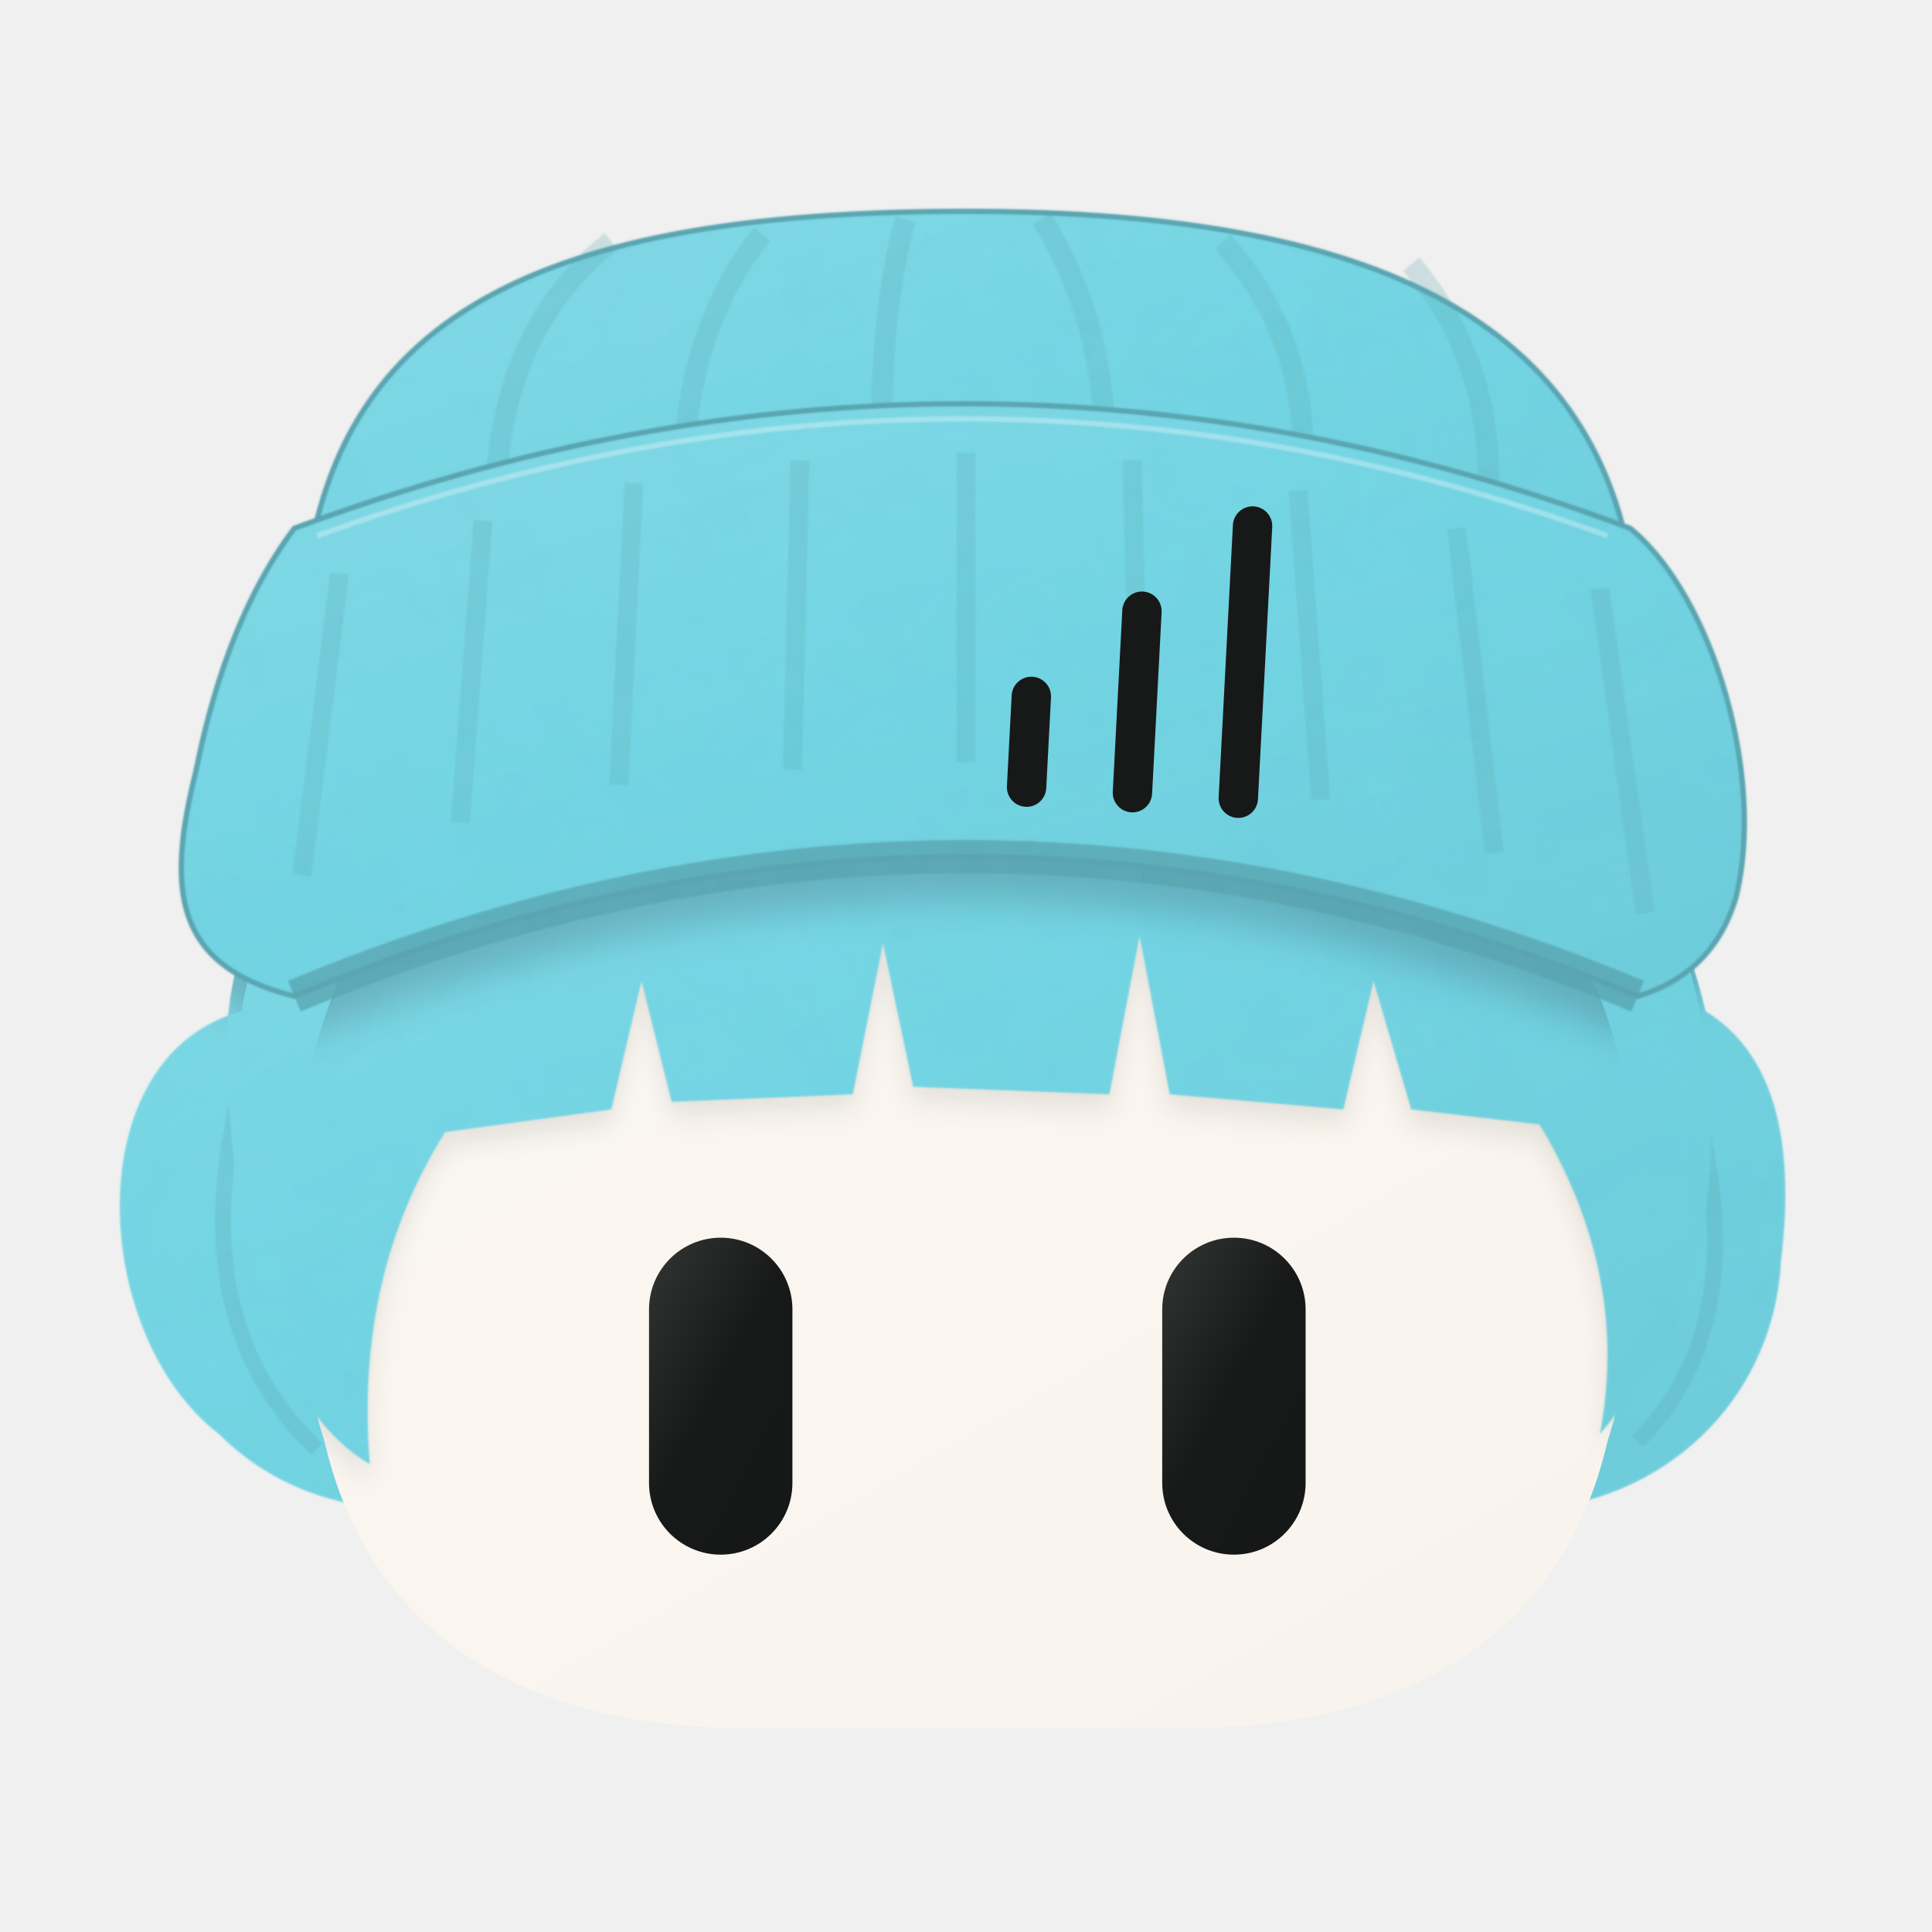
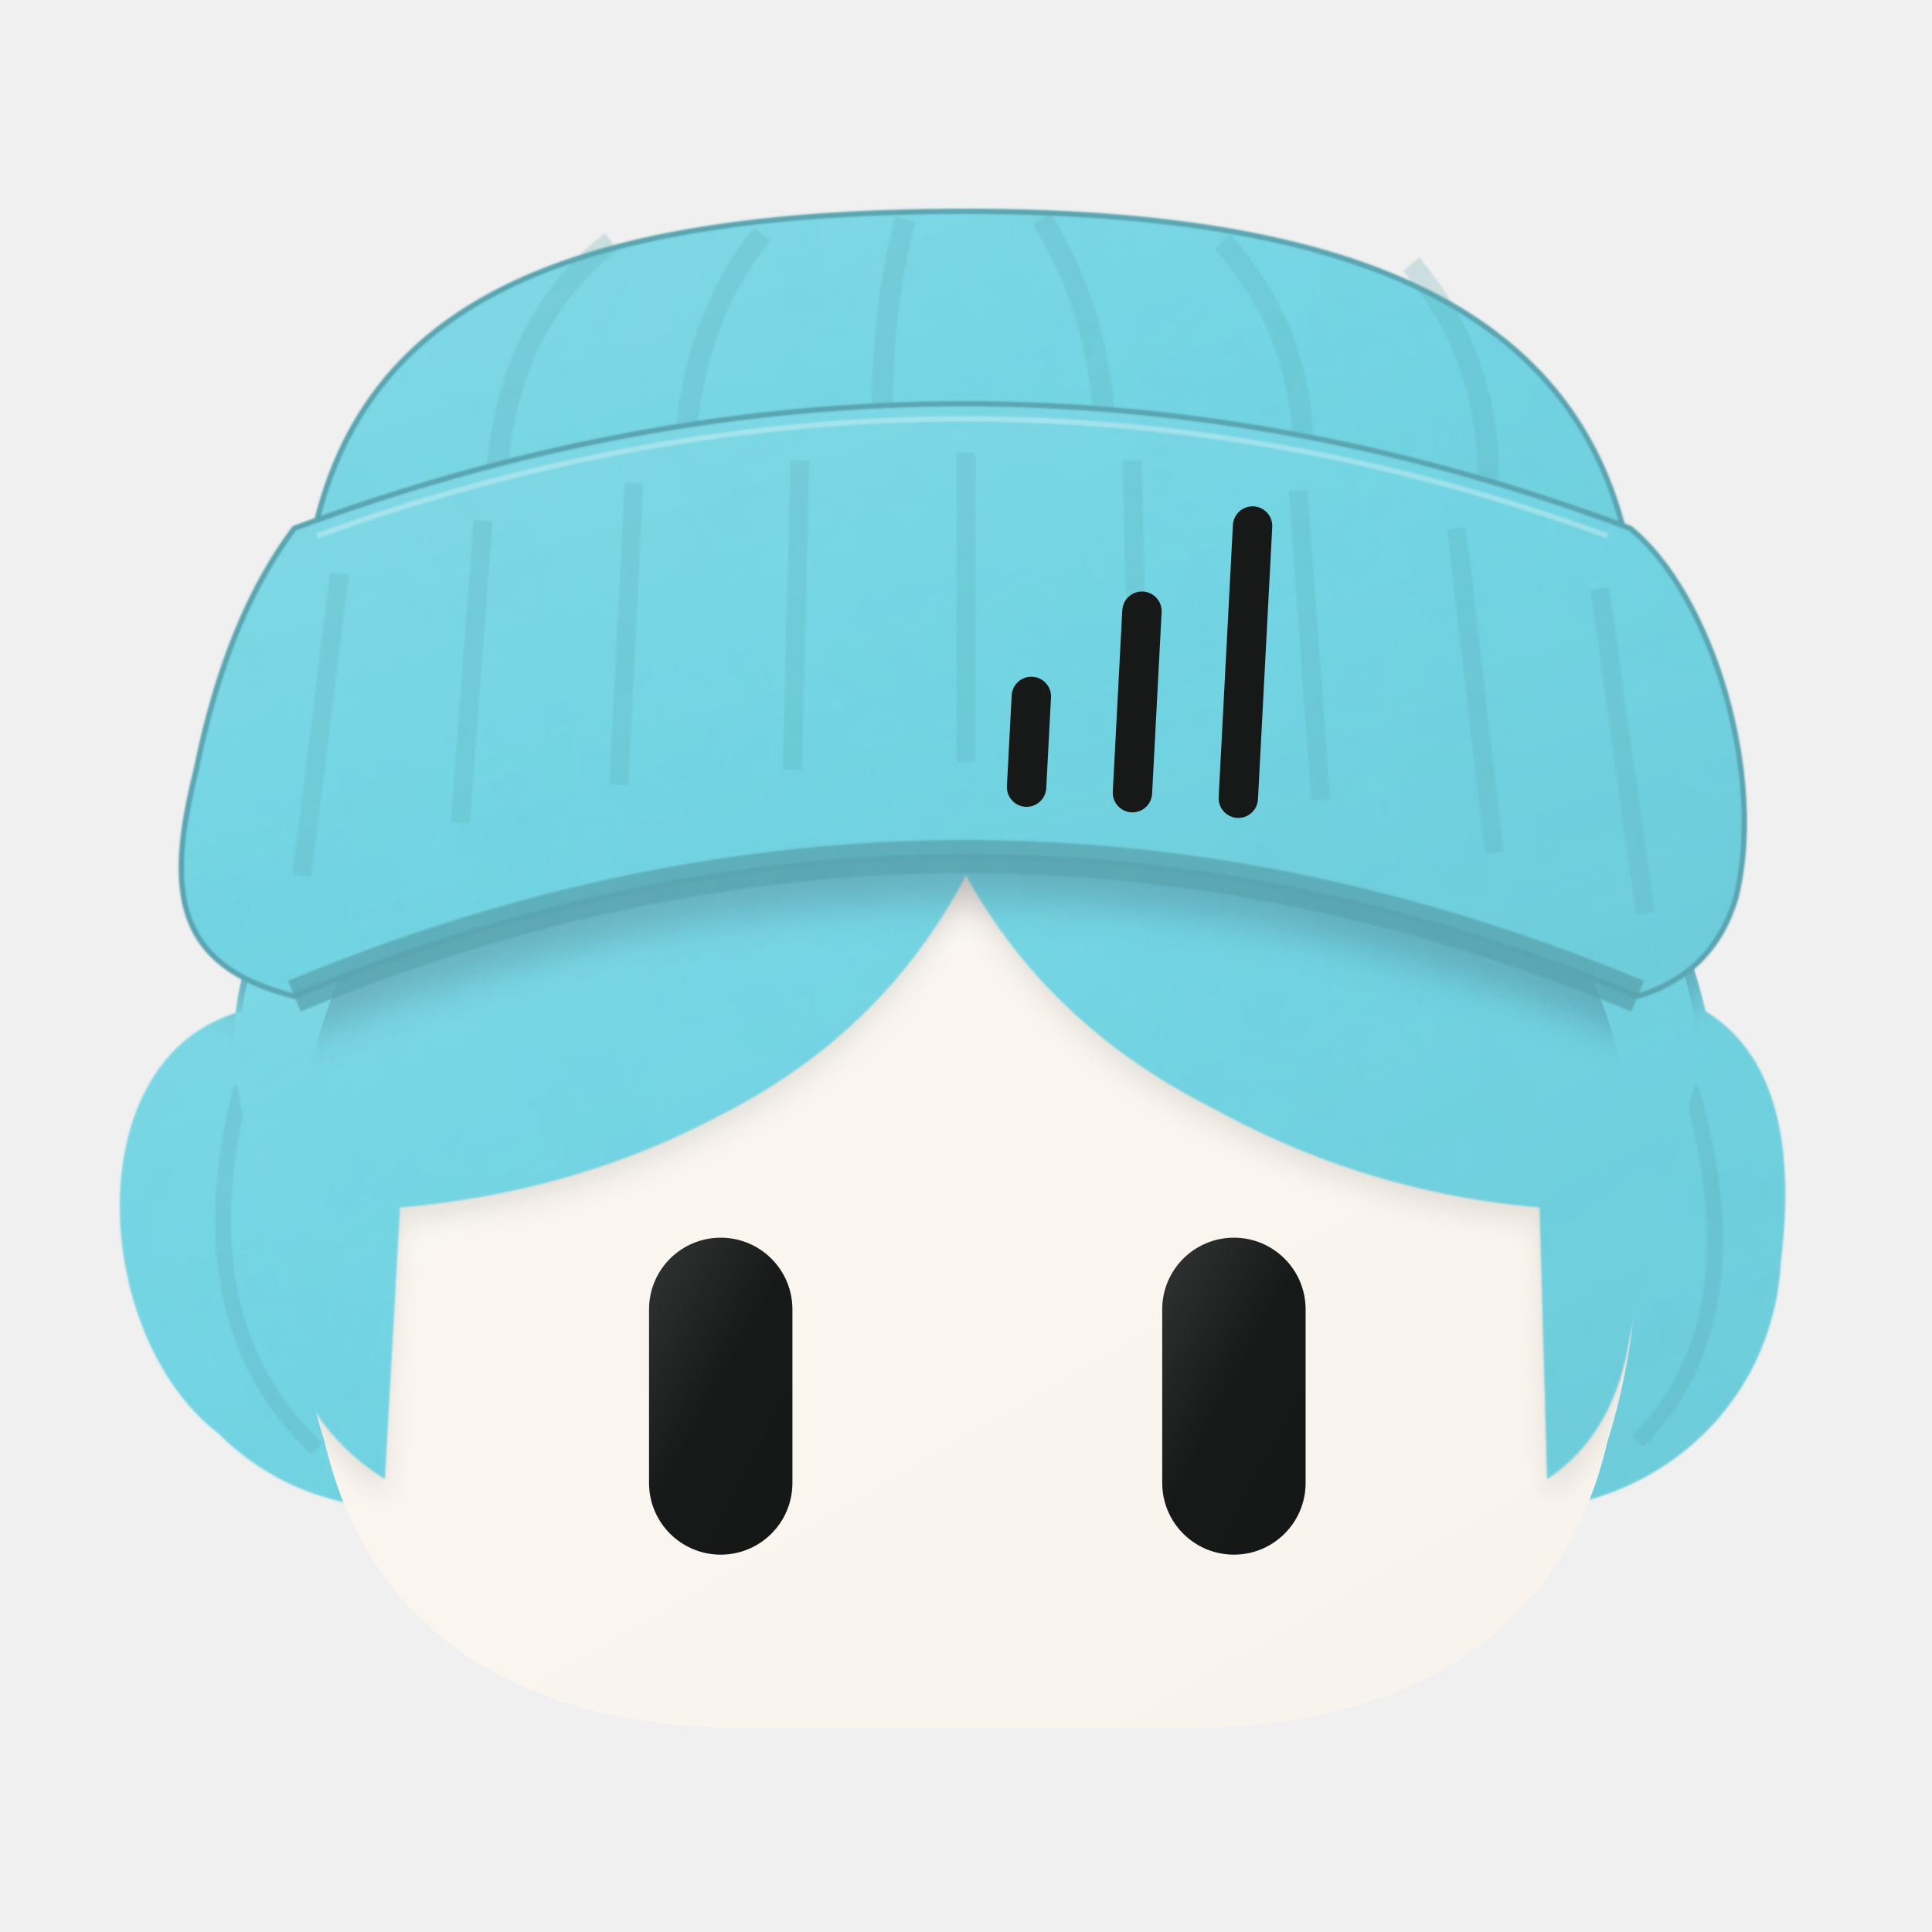
<svg xmlns="http://www.w3.org/2000/svg" viewBox="0 0 256 256" width="256" height="256" role="img">
  <defs>
-     <clipPath id="avatar-contact-receiver-fringe-hair-crop-face-round" clipPathUnits="userSpaceOnUse">
+     <clipPath id="avatar-contact-receiver-fringe-hair-curtain-face-round" clipPathUnits="userSpaceOnUse">
      <path d="M48 124C38 140 36 169 43 191C49 217 70 229 99 229H157C186 229 207 217 213 191C220 169 218 140 208 124C185 105 71 105 48 124Z" fill="#000000" />
    </clipPath>
-     <filter id="avatar-contact-shadow-fringe-hair-crop-face-round" filterUnits="userSpaceOnUse" x="0" y="0" width="256" height="256" color-interpolation-filters="sRGB">
+     <filter id="avatar-contact-shadow-fringe-hair-curtain-face-round" filterUnits="userSpaceOnUse" x="0" y="0" width="256" height="256" color-interpolation-filters="sRGB">
      <feGaussianBlur in="SourceAlpha" stdDeviation="1.6" />
      <feOffset dy="2" result="contact-alpha" />
      <feFlood flood-color="#201a28" flood-opacity="0.09" />
      <feComposite in2="contact-alpha" operator="in" />
    </filter>
-     <clipPath id="avatar-contact-receiver-hat-hat-beanie-hair-crop-hair-crop-back-face-round" clipPathUnits="userSpaceOnUse">
+     <clipPath id="avatar-contact-receiver-hat-hat-beanie-hair-curtain-hair-crop-back-face-round" clipPathUnits="userSpaceOnUse">
      <path d="M48 124C38 140 36 169 43 191C49 217 70 229 99 229H157C186 229 207 217 213 191C220 169 218 140 208 124C185 105 71 105 48 124Z" fill="#000000" />
-       <path d="M30 141C29 103 68 83 127 83C184 83 224 102 226 141Q230 169 212 190Q216 169 204 149L187 147L182 130L178 147L155 145L151 124L147 145L121 144L117 125L113 145L89 146L85 130L81 147L59 150Q47 169 49 194Q32 184 30 141Z" fill="#000000" />
+       <path d="M31 142C29 106 68 85 128 85C188 85 225 107 225 142L216 177Q214 190 205 196L204 160Q181 158 161 147Q139 136 128 116Q117 137 95 148Q76 158 53 160L51 196Q40 189 38 177Z" fill="#000000" />
      <path d="M32 134C10 140 12 177 29 190Q38 199 52 200H203C220 199 235 186 236 167Q239 142 226 134C216 92 181 84 128 84C75 84 39 94 32 134Z" fill="#000000" />
      <path d="M32 144Q24 175 42 192M224 144Q233 175 217 191" fill="none" stroke="#000000" stroke-width="2.1" stroke-opacity="0.25" />
    </clipPath>
-     <filter id="avatar-contact-shadow-hat-hat-beanie-hair-crop-hair-crop-back-face-round" filterUnits="userSpaceOnUse" x="0" y="0" width="256" height="256" color-interpolation-filters="sRGB">
+     <filter id="avatar-contact-shadow-hat-hat-beanie-hair-curtain-hair-crop-back-face-round" filterUnits="userSpaceOnUse" x="0" y="0" width="256" height="256" color-interpolation-filters="sRGB">
      <feGaussianBlur in="SourceAlpha" stdDeviation="2.4" />
      <feOffset dy="4" result="contact-alpha" />
      <feFlood flood-color="#201a28" flood-opacity="0.19" />
      <feComposite in2="contact-alpha" operator="in" />
    </filter>
    <filter id="avatar-soft-material-v1" x="-2%" y="-2%" width="104%" height="104%" color-interpolation-filters="sRGB">
      <feTurbulence type="fractalNoise" baseFrequency="0.08" numOctaves="3" seed="17" result="grain" />
      <feColorMatrix in="grain" type="matrix" values="0.213 0.715 0.072 0 0 0.213 0.715 0.072 0 0 0.213 0.715 0.072 0 0 0 0 0 0.03 0" result="faint-grain" />
      <feComposite in="faint-grain" in2="SourceGraphic" operator="in" result="clipped-grain" />
      <feBlend in="SourceGraphic" in2="clipped-grain" mode="soft-light" result="material" />
      <feGaussianBlur in="material" stdDeviation="0.16" />
    </filter>
    <linearGradient id="avatar-face-faf5ee" x1="0%" y1="0%" x2="85%" y2="100%">
      <stop offset="0%" stop-color="#fbf8f2" />
      <stop offset="52%" stop-color="#faf5ee" />
      <stop offset="100%" stop-color="#f8f3ec" />
    </linearGradient>
    <linearGradient id="avatar-hair-72d4e3" x1="0%" y1="0%" x2="85%" y2="100%">
      <stop offset="0%" stop-color="#83d9e6" />
      <stop offset="52%" stop-color="#72d4e3" />
      <stop offset="100%" stop-color="#6ecddb" />
    </linearGradient>
    <linearGradient id="avatar-hat-72d4e3" x1="0%" y1="0%" x2="85%" y2="100%">
      <stop offset="0%" stop-color="#83d9e6" />
      <stop offset="52%" stop-color="#72d4e3" />
      <stop offset="100%" stop-color="#6ecddb" />
    </linearGradient>
    <linearGradient id="avatar-eyes-171918" x1="0%" y1="0%" x2="85%" y2="100%">
      <stop offset="0%" stop-color="#333534" />
      <stop offset="52%" stop-color="#171918" />
      <stop offset="100%" stop-color="#161817" />
    </linearGradient>
    <linearGradient id="avatar-badge-ffffff" x1="0%" y1="0%" x2="85%" y2="100%">
      <stop offset="0%" stop-color="#ffffff" />
      <stop offset="52%" stop-color="#ffffff" />
      <stop offset="100%" stop-color="#f6f6f6" />
    </linearGradient>
  </defs>
  <g color="#59a5b1" filter="url(#avatar-soft-material-v1)">
    <path d="M32 134C10 140 12 177 29 190Q38 199 52 200H203C220 199 235 186 236 167Q239 142 226 134C216 92 181 84 128 84C75 84 39 94 32 134Z" fill="url(#avatar-hair-72d4e3)" />
    <path d="M32 144Q24 175 42 192M224 144Q233 175 217 191" fill="none" stroke="#59a5b1" stroke-width="2.1" stroke-opacity="0.25" />
  </g>
  <g color="url(#avatar-face-faf5ee)">
    <path d="M48 124C38 140 36 169 43 191C49 217 70 229 99 229H157C186 229 207 217 213 191C220 169 218 140 208 124C185 105 71 105 48 124Z" fill="url(#avatar-face-faf5ee)" />
  </g>
-   <g data-layer="contact-shadow-fringe-hair-crop-face-round" clip-path="url(#avatar-contact-receiver-fringe-hair-crop-face-round)">
-     <g filter="url(#avatar-contact-shadow-fringe-hair-crop-face-round)">
+   <g data-layer="contact-shadow-fringe-hair-curtain-face-round" clip-path="url(#avatar-contact-receiver-fringe-hair-curtain-face-round)">
+     <g filter="url(#avatar-contact-shadow-fringe-hair-curtain-face-round)">
      <g color="#000000">
-         <path d="M30 141C29 103 68 83 127 83C184 83 224 102 226 141Q230 169 212 190Q216 169 204 149L187 147L182 130L178 147L155 145L151 124L147 145L121 144L117 125L113 145L89 146L85 130L81 147L59 150Q47 169 49 194Q32 184 30 141Z" fill="#000000" />
+         <path d="M31 142C29 106 68 85 128 85C188 85 225 107 225 142L216 177Q214 190 205 196L204 160Q181 158 161 147Q139 136 128 116Q117 137 95 148Q76 158 53 160L51 196Q40 189 38 177Z" fill="#000000" />
      </g>
    </g>
  </g>
  <g color="#59a5b1" filter="url(#avatar-soft-material-v1)">
-     <path d="M30 141C29 103 68 83 127 83C184 83 224 102 226 141Q230 169 212 190Q216 169 204 149L187 147L182 130L178 147L155 145L151 124L147 145L121 144L117 125L113 145L89 146L85 130L81 147L59 150Q47 169 49 194Q32 184 30 141Z" fill="url(#avatar-hair-72d4e3)" />
+     <path d="M31 142C29 106 68 85 128 85C188 85 225 107 225 142L216 177Q214 190 205 196L204 160Q181 158 161 147Q139 136 128 116Q117 137 95 148Q76 158 53 160L51 196Q40 189 38 177Z" fill="url(#avatar-hair-72d4e3)" />
  </g>
-   <g data-layer="contact-shadow-hat-hat-beanie-hair-crop-hair-crop-back-face-round" clip-path="url(#avatar-contact-receiver-hat-hat-beanie-hair-crop-hair-crop-back-face-round)">
-     <g filter="url(#avatar-contact-shadow-hat-hat-beanie-hair-crop-hair-crop-back-face-round)">
+   <g data-layer="contact-shadow-hat-hat-beanie-hair-curtain-hair-crop-back-face-round" clip-path="url(#avatar-contact-receiver-hat-hat-beanie-hair-curtain-hair-crop-back-face-round)">
+     <g filter="url(#avatar-contact-shadow-hat-hat-beanie-hair-curtain-hair-crop-back-face-round)">
      <g color="#000000">
        <path d="M40 83C42 43 69 28 128 28C185 28 215 44 217 83L218 104H38Z" fill="#000000" stroke="#000000" stroke-width="0.7" />
        <path d="M66 77Q63 46 81 32M91 76Q88 47 101 31M118 76Q115 47 120 29M145 76Q150 48 138 29M170 77Q178 50 162 32M195 79Q202 53 187 35" fill="none" stroke="#000000" stroke-width="2.8" stroke-opacity="0.23" />
        <path d="M39 70Q128 37 216 70C227 79 234 103 230 119Q227 129 217 132Q128 95 39 132C23 128 22 118 26 102Q30 82 39 70Z" fill="#000000" stroke="#000000" stroke-width="0.7" />
        <path d="M45 76L40 116M64 69L61 109M84 64L82 104M106 61L105 102M128 60V101M150 61L151 102M172 65L175 106M193 70L198 113M212 78L218 121" fill="none" stroke="#000000" stroke-width="2.5" stroke-opacity="0.23" />
        <path d="M39 132Q128 95 217 132" fill="none" stroke="#000000" stroke-width="4.4" stroke-opacity="0.78" />
        <path d="M42 71Q128 40 213 71" fill="none" stroke="#ffffff" stroke-width="0.7" stroke-opacity="0.32" />
      </g>
    </g>
  </g>
  <g color="#59a5b1" filter="url(#avatar-soft-material-v1)">
    <path d="M40 83C42 43 69 28 128 28C185 28 215 44 217 83L218 104H38Z" fill="url(#avatar-hat-72d4e3)" stroke="#59a5b1" stroke-width="0.7" />
    <path d="M66 77Q63 46 81 32M91 76Q88 47 101 31M118 76Q115 47 120 29M145 76Q150 48 138 29M170 77Q178 50 162 32M195 79Q202 53 187 35" fill="none" stroke="#59a5b1" stroke-width="2.8" stroke-opacity="0.23" />
    <path d="M39 70Q128 37 216 70C227 79 234 103 230 119Q227 129 217 132Q128 95 39 132C23 128 22 118 26 102Q30 82 39 70Z" fill="url(#avatar-hat-72d4e3)" stroke="#59a5b1" stroke-width="0.7" />
    <path d="M45 76L40 116M64 69L61 109M84 64L82 104M106 61L105 102M128 60V101M150 61L151 102M172 65L175 106M193 70L198 113M212 78L218 121" fill="none" stroke="#59a5b1" stroke-width="2.5" stroke-opacity="0.23" />
    <path d="M39 132Q128 95 217 132" fill="none" stroke="#59a5b1" stroke-width="4.4" stroke-opacity="0.78" />
    <path d="M42 71Q128 40 213 71" fill="none" stroke="#ffffff" stroke-width="0.7" stroke-opacity="0.32" />
  </g>
  <g data-layer="hat-badge" transform="translate(151 87) rotate(3) scale(0.86) translate(-128 -64)">
    <g transform="translate(128 64) scale(0.21875) translate(-128 -128)">
      <g color="#171918">
        <path d="M5 21v-6" fill="none" stroke="#171918" stroke-width="2.6" stroke-linecap="round" stroke-linejoin="round" transform="scale(10.66667)" />
        <path d="M12 21V9" fill="none" stroke="#171918" stroke-width="2.6" stroke-linecap="round" stroke-linejoin="round" transform="scale(10.66667)" />
        <path d="M19 21V3" fill="none" stroke="#171918" stroke-width="2.6" stroke-linecap="round" stroke-linejoin="round" transform="scale(10.66667)" />
      </g>
    </g>
  </g>
  <g data-layer="state" data-state="idle">
    <rect x="86" y="164" width="19" height="42" rx="9.5" fill="url(#avatar-eyes-171918)" />
    <rect x="154" y="164" width="19" height="42" rx="9.5" fill="url(#avatar-eyes-171918)" />
  </g>
</svg>
